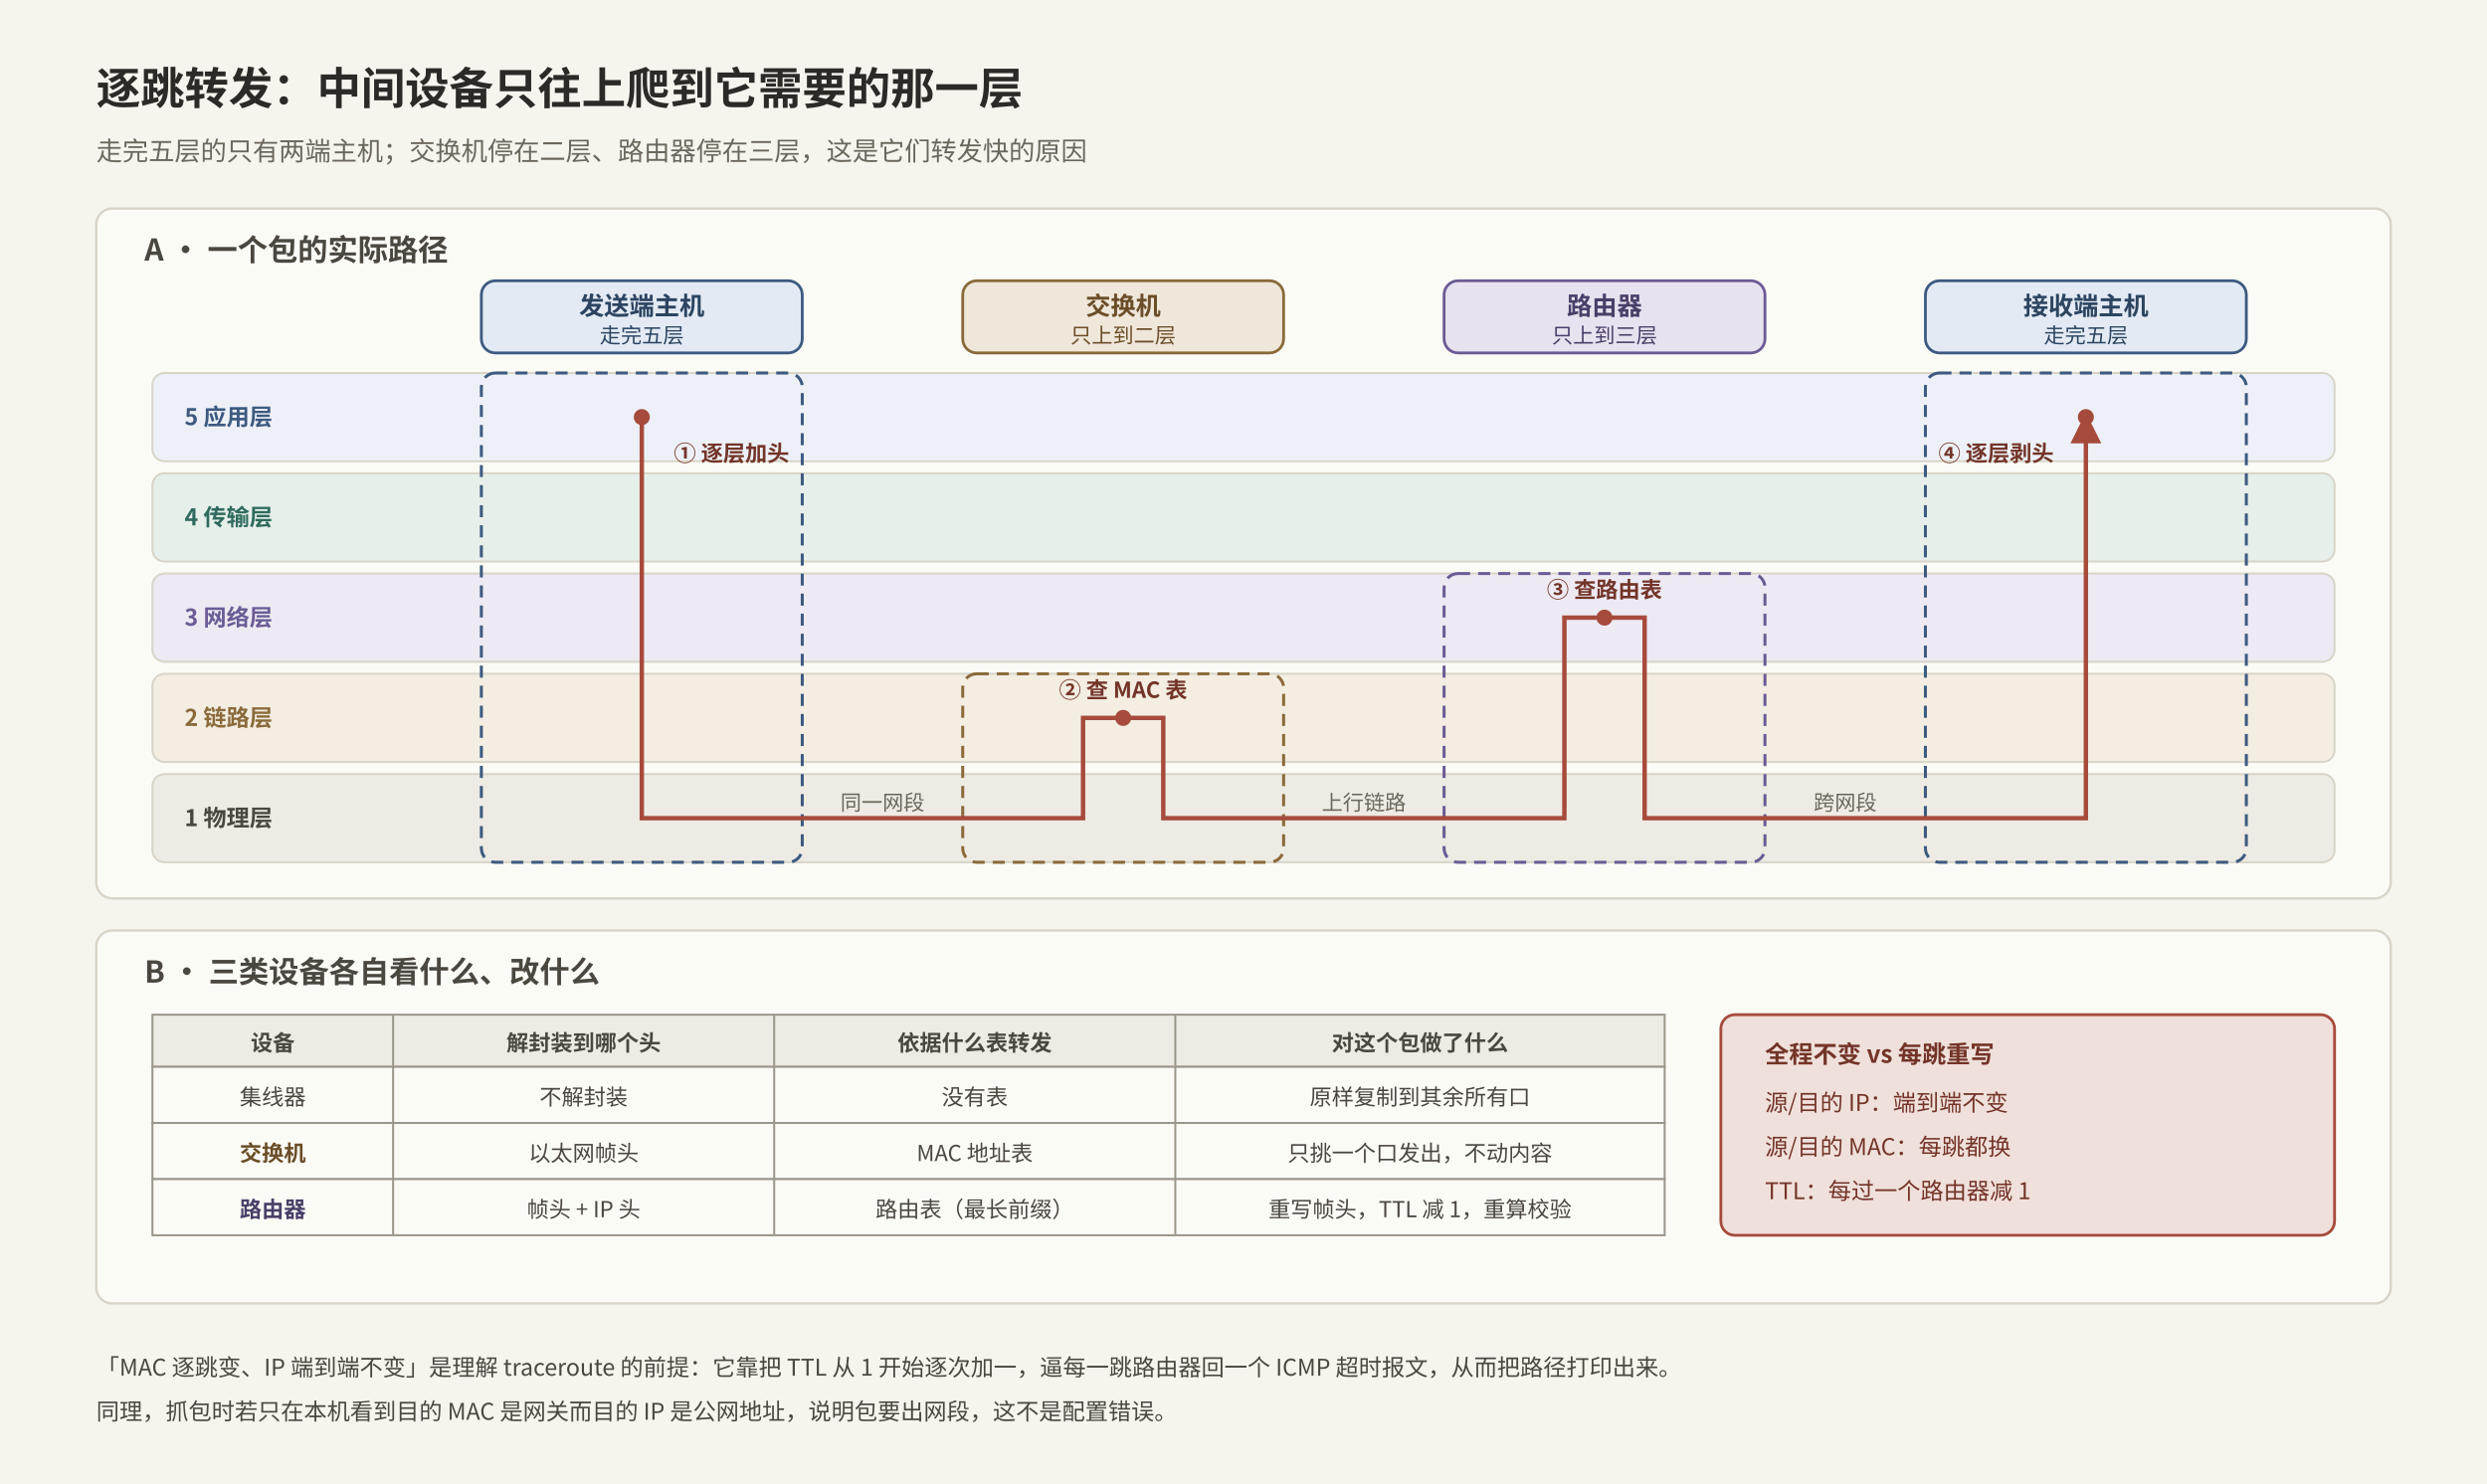
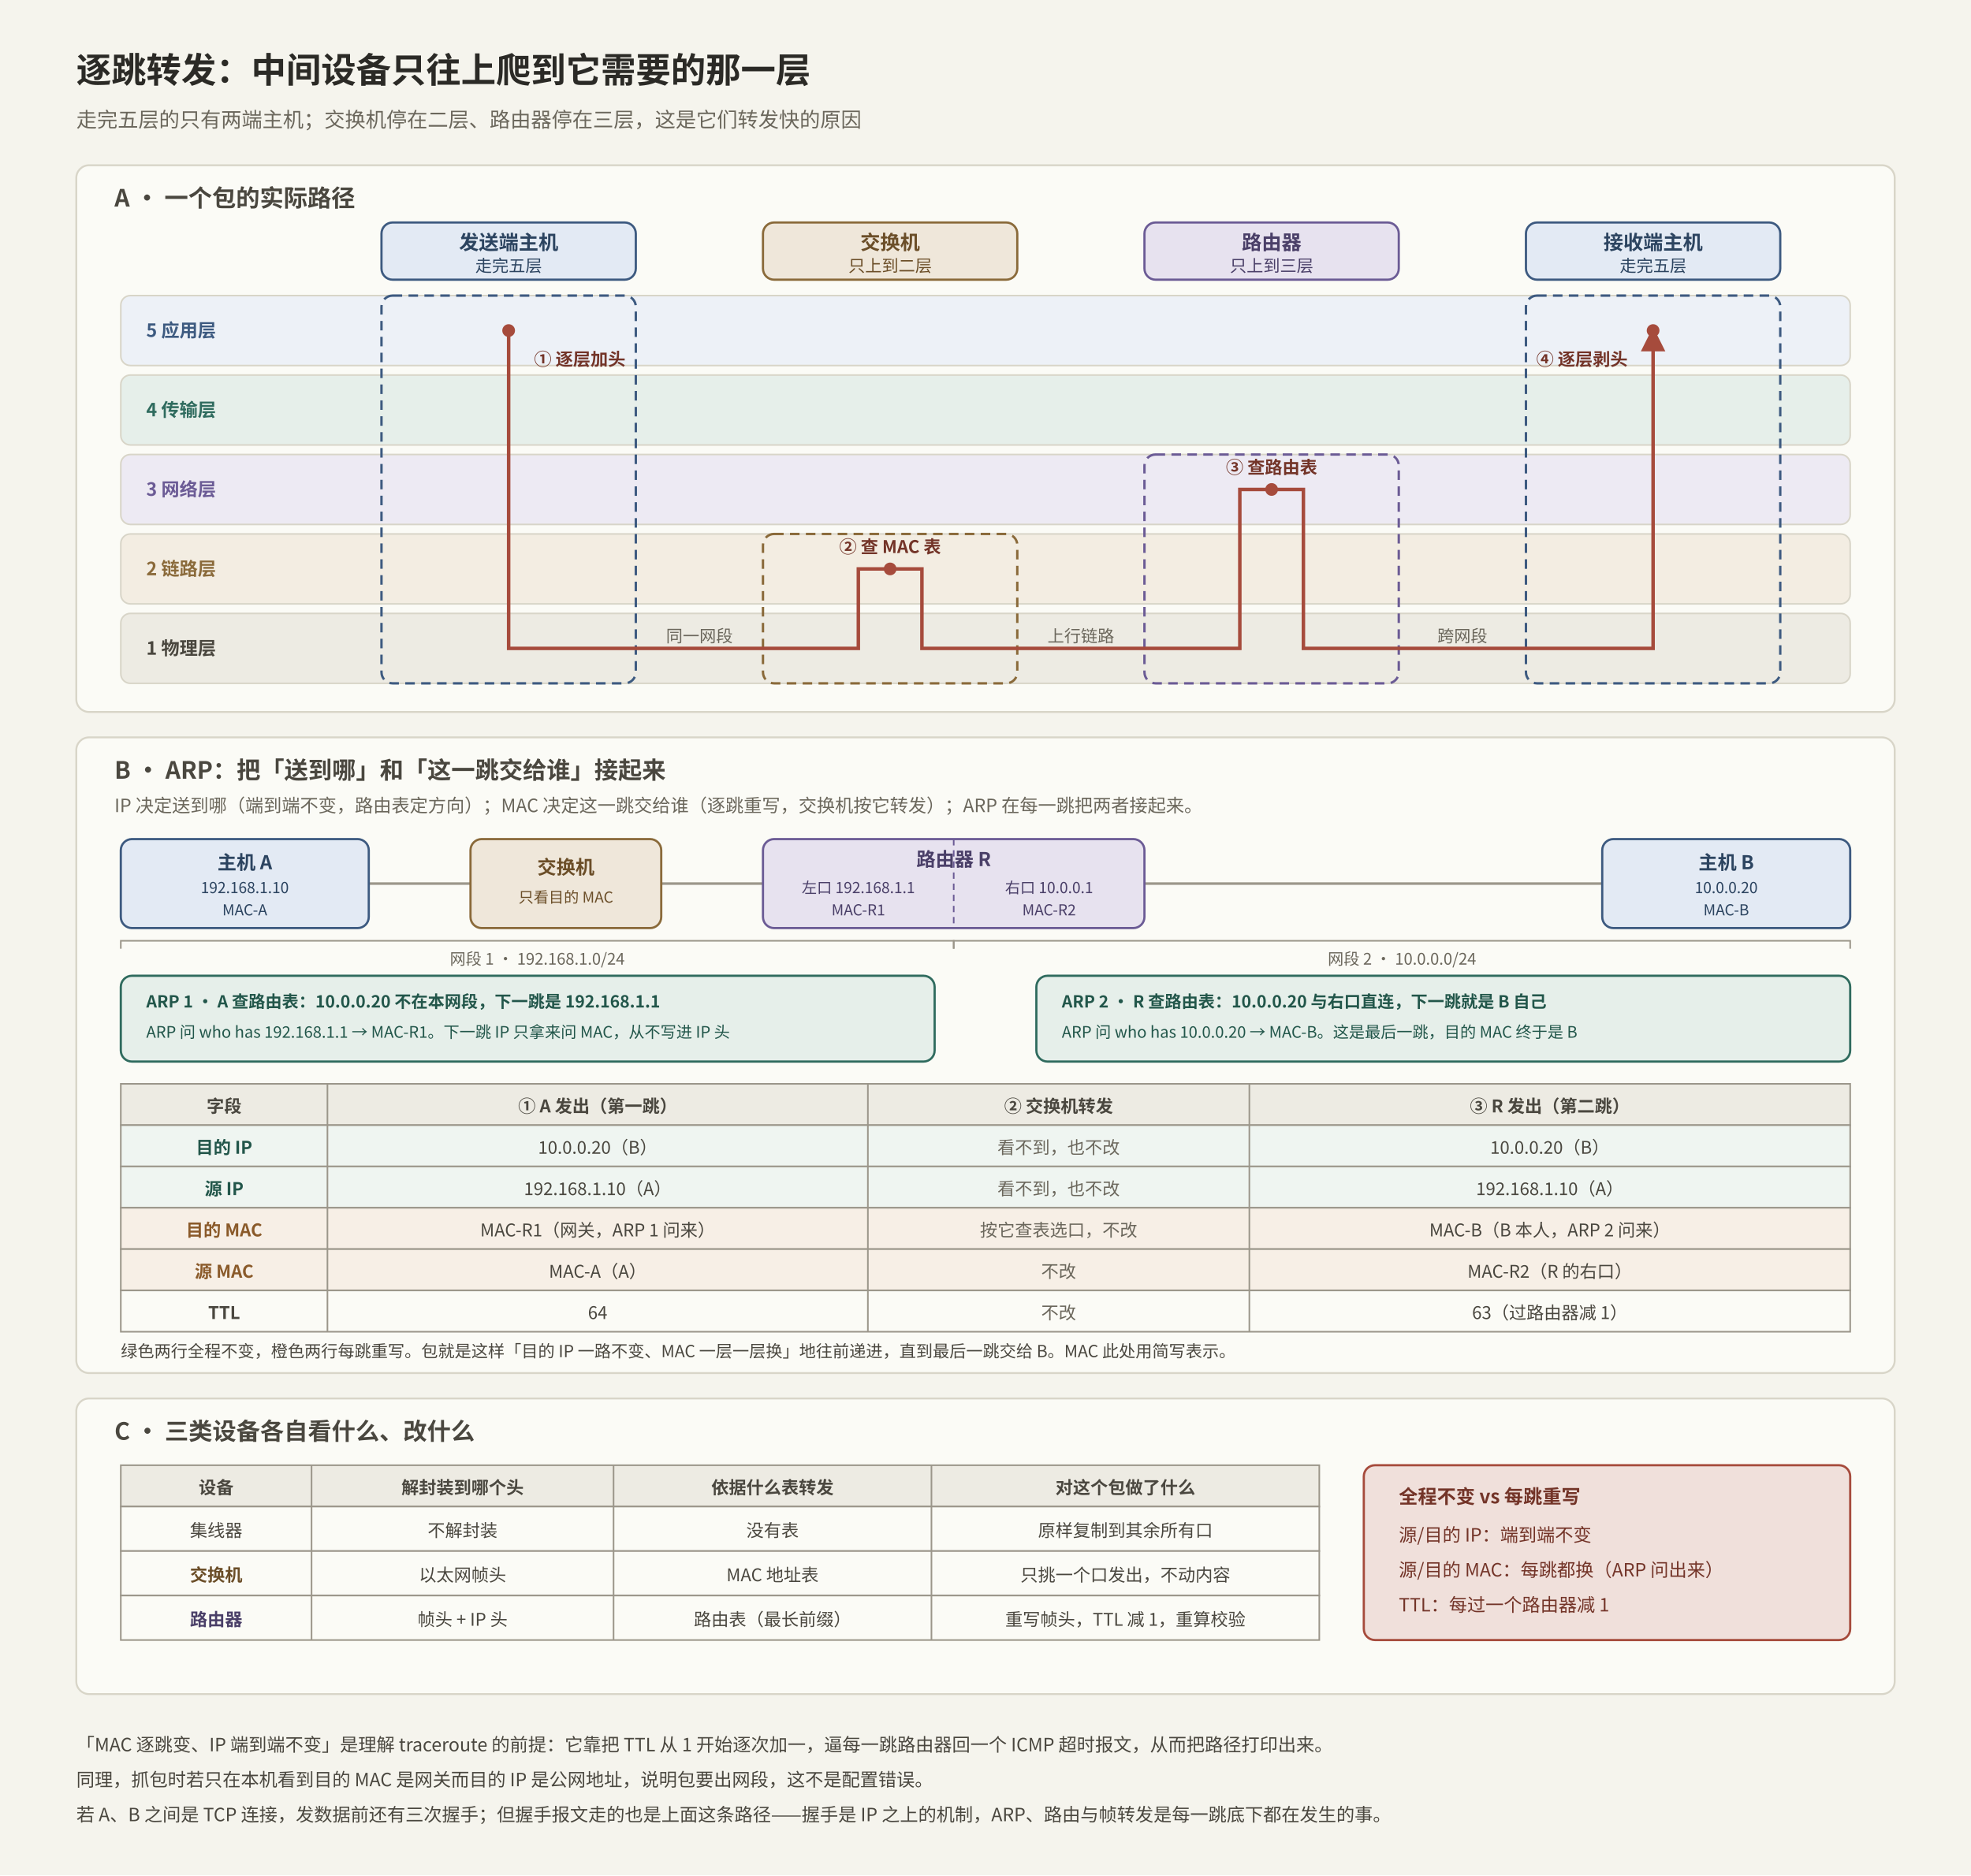
- <svg xmlns="http://www.w3.org/2000/svg" viewBox="0 0 1240 740" font-family="'PingFang SC','Hiragino Sans GB','Microsoft YaHei','Noto Sans CJK SC',sans-serif">
+ <svg xmlns="http://www.w3.org/2000/svg" viewBox="0 0 1240 1180" font-family="'PingFang SC','Hiragino Sans GB','Microsoft YaHei','Noto Sans CJK SC',sans-serif">
  <defs>
    <marker id="arrRed" viewBox="0 0 10 10" refX="8.5" refY="5" markerWidth="7" markerHeight="7" orient="auto-start-reverse">
      <path d="M0,0 L10,5 L0,10 z" fill="#A64B3C" />
    </marker>
+     <marker id="arrGrey" viewBox="0 0 10 10" refX="9" refY="5" markerWidth="6" markerHeight="6" orient="auto-start-reverse">
+       <path d="M0,0 L10,5 L0,10 z" fill="#9B968A" />
+     </marker>
  </defs>
-   <rect x="0" y="0" width="1240" height="740" fill="rgb(245, 244, 237)" />
+   <rect x="0" y="0" width="1240" height="1180" fill="rgb(245, 244, 237)" />
  <text x="48" y="52" font-size="22" font-weight="700" fill="#2B2A26">逐跳转发：中间设备只往上爬到它需要的那一层</text>
  <text x="48" y="80" font-size="13" fill="#6B675C">走完五层的只有两端主机；交换机停在二层、路由器停在三层，这是它们转发快的原因</text>
  <rect x="48" y="104" width="1144" height="344" rx="8" fill="#FBFBF6" stroke="#D8D5C8" stroke-width="1.2" />
  <text x="72" y="130" font-size="15" font-weight="700" fill="#4A473F">A · 一个包的实际路径</text>
  <rect x="240" y="140" width="160" height="36" rx="7" fill="#E3EAF4" stroke="#3D5A80" stroke-width="1.4" />
  <text x="320" y="157" font-size="12.5" font-weight="700" fill="#2C4460" text-anchor="middle">发送端主机</text>
  <text x="320" y="171" font-size="10.5" fill="#2C4460" text-anchor="middle">走完五层</text>
  <rect x="480" y="140" width="160" height="36" rx="7" fill="#EFE7DA" stroke="#8A6A3A" stroke-width="1.4" />
  <text x="560" y="157" font-size="12.5" font-weight="700" fill="#6B4E28" text-anchor="middle">交换机</text>
  <text x="560" y="171" font-size="10.5" fill="#6B4E28" text-anchor="middle">只上到二层</text>
  <rect x="720" y="140" width="160" height="36" rx="7" fill="#E7E2EF" stroke="#6B5B95" stroke-width="1.4" />
  <text x="800" y="157" font-size="12.5" font-weight="700" fill="#4A3F68" text-anchor="middle">路由器</text>
  <text x="800" y="171" font-size="10.5" fill="#4A3F68" text-anchor="middle">只上到三层</text>
  <rect x="960" y="140" width="160" height="36" rx="7" fill="#E3EAF4" stroke="#3D5A80" stroke-width="1.4" />
  <text x="1040" y="157" font-size="12.5" font-weight="700" fill="#2C4460" text-anchor="middle">接收端主机</text>
  <text x="1040" y="171" font-size="10.5" fill="#2C4460" text-anchor="middle">走完五层</text>
  <rect x="76" y="186" width="1088" height="44" rx="6" fill="#EDF1F7" stroke="#D8D5C8" stroke-width="1" />
  <text x="92" y="212" font-size="11.5" font-weight="700" fill="#3D5A80">5 应用层</text>
  <rect x="76" y="236" width="1088" height="44" rx="6" fill="#E6EFEA" stroke="#D8D5C8" stroke-width="1" />
  <text x="92" y="262" font-size="11.5" font-weight="700" fill="#2F6B5E">4 传输层</text>
  <rect x="76" y="286" width="1088" height="44" rx="6" fill="#EDEAF3" stroke="#D8D5C8" stroke-width="1" />
  <text x="92" y="312" font-size="11.5" font-weight="700" fill="#6B5B95">3 网络层</text>
  <rect x="76" y="336" width="1088" height="44" rx="6" fill="#F3EDE2" stroke="#D8D5C8" stroke-width="1" />
  <text x="92" y="362" font-size="11.5" font-weight="700" fill="#8A6A3A">2 链路层</text>
  <rect x="76" y="386" width="1088" height="44" rx="6" fill="#EDEBE3" stroke="#D8D5C8" stroke-width="1" />
  <text x="92" y="412" font-size="11.5" font-weight="700" fill="#4A473F">1 物理层</text>
  <rect x="240" y="186" width="160" height="244" rx="7" fill="none" stroke="#3D5A80" stroke-width="1.5" stroke-dasharray="6 4" />
  <rect x="480" y="336" width="160" height="94" rx="7" fill="none" stroke="#8A6A3A" stroke-width="1.5" stroke-dasharray="6 4" />
  <rect x="720" y="286" width="160" height="144" rx="7" fill="none" stroke="#6B5B95" stroke-width="1.5" stroke-dasharray="6 4" />
  <rect x="960" y="186" width="160" height="244" rx="7" fill="none" stroke="#3D5A80" stroke-width="1.5" stroke-dasharray="6 4" />
  <path d="M320,208 V408 H540 V358 H580 V408 H780 V308 H820 V408 H1040 V208" fill="none" stroke="#A64B3C" stroke-width="2.2" marker-end="url(#arrRed)" />
  <circle cx="320" cy="208" r="4" fill="#A64B3C" />
  <circle cx="560" cy="358" r="4" fill="#A64B3C" />
  <circle cx="800" cy="308" r="4" fill="#A64B3C" />
  <circle cx="1040" cy="208" r="4" fill="#A64B3C" />
  <text x="336" y="230" font-size="11" font-weight="700" fill="#733428">① 逐层加头</text>
  <text x="560" y="348" font-size="11" font-weight="700" fill="#733428" text-anchor="middle">② 查 MAC 表</text>
  <text x="800" y="298" font-size="11" font-weight="700" fill="#733428" text-anchor="middle">③ 查路由表</text>
  <text x="1024" y="230" font-size="11" font-weight="700" fill="#733428" text-anchor="end">④ 逐层剥头</text>
  <text x="440" y="404" font-size="10.5" fill="#6B675C" text-anchor="middle">同一网段</text>
  <text x="680" y="404" font-size="10.5" fill="#6B675C" text-anchor="middle">上行链路</text>
  <text x="920" y="404" font-size="10.5" fill="#6B675C" text-anchor="middle">跨网段</text>
-   <rect x="48" y="464" width="1144" height="186" rx="8" fill="#FBFBF6" stroke="#D8D5C8" stroke-width="1.2" />
-   <text x="72" y="490" font-size="15" font-weight="700" fill="#4A473F">B · 三类设备各自看什么、改什么</text>
-   <rect x="76" y="506" width="754" height="26" fill="#EDEBE3" stroke="#9B968A" stroke-width="1" />
-   <rect x="76" y="532" width="754" height="28" fill="#FBFBF6" stroke="#9B968A" stroke-width="1" />
-   <rect x="76" y="560" width="754" height="28" fill="#FBFBF6" stroke="#9B968A" stroke-width="1" />
-   <rect x="76" y="588" width="754" height="28" fill="#FBFBF6" stroke="#9B968A" stroke-width="1" />
-   <line x1="196" y1="506" x2="196" y2="616" stroke="#9B968A" stroke-width="1" />
-   <line x1="386" y1="506" x2="386" y2="616" stroke="#9B968A" stroke-width="1" />
-   <line x1="586" y1="506" x2="586" y2="616" stroke="#9B968A" stroke-width="1" />
-   <text x="136" y="524" font-size="11" font-weight="700" fill="#4A473F" text-anchor="middle">设备</text>
-   <text x="291" y="524" font-size="11" font-weight="700" fill="#4A473F" text-anchor="middle">解封装到哪个头</text>
-   <text x="486" y="524" font-size="11" font-weight="700" fill="#4A473F" text-anchor="middle">依据什么表转发</text>
-   <text x="708" y="524" font-size="11" font-weight="700" fill="#4A473F" text-anchor="middle">对这个包做了什么</text>
-   <text x="136" y="551" font-size="11" fill="#4A473F" text-anchor="middle">集线器</text>
-   <text x="291" y="551" font-size="11" fill="#4A473F" text-anchor="middle">不解封装</text>
-   <text x="486" y="551" font-size="11" fill="#4A473F" text-anchor="middle">没有表</text>
-   <text x="708" y="551" font-size="11" fill="#4A473F" text-anchor="middle">原样复制到其余所有口</text>
-   <text x="136" y="579" font-size="11" font-weight="700" fill="#6B4E28" text-anchor="middle">交换机</text>
-   <text x="291" y="579" font-size="11" fill="#4A473F" text-anchor="middle">以太网帧头</text>
-   <text x="486" y="579" font-size="11" fill="#4A473F" text-anchor="middle">MAC 地址表</text>
-   <text x="708" y="579" font-size="11" fill="#4A473F" text-anchor="middle">只挑一个口发出，不动内容</text>
-   <text x="136" y="607" font-size="11" font-weight="700" fill="#4A3F68" text-anchor="middle">路由器</text>
-   <text x="291" y="607" font-size="11" fill="#4A473F" text-anchor="middle">帧头 + IP 头</text>
-   <text x="486" y="607" font-size="11" fill="#4A473F" text-anchor="middle">路由表（最长前缀）</text>
-   <text x="708" y="607" font-size="11" fill="#4A473F" text-anchor="middle">重写帧头，TTL 减 1，重算校验</text>
-   <rect x="858" y="506" width="306" height="110" rx="7" fill="#F0E0DB" stroke="#A64B3C" stroke-width="1.4" />
-   <text x="880" y="530" font-size="12" font-weight="700" fill="#733428">全程不变 vs 每跳重写</text>
-   <text x="880" y="554" font-size="11.5" fill="#733428">源/目的 IP：端到端不变</text>
-   <text x="880" y="576" font-size="11.5" fill="#733428">源/目的 MAC：每跳都换</text>
-   <text x="880" y="598" font-size="11.5" fill="#733428">TTL：每过一个路由器减 1</text>
-   <text x="48" y="686" font-size="11.5" fill="#4A473F">「MAC 逐跳变、IP 端到端不变」是理解 traceroute 的前提：它靠把 TTL 从 1 开始逐次加一，逼每一跳路由器回一个 ICMP 超时报文，从而把路径打印出来。</text>
-   <text x="48" y="708" font-size="11.5" fill="#4A473F">同理，抓包时若只在本机看到目的 MAC 是网关而目的 IP 是公网地址，说明包要出网段，这不是配置错误。</text>
+   <rect x="48" y="464" width="1144" height="400" rx="8" fill="#FBFBF6" stroke="#D8D5C8" stroke-width="1.2" />
+   <text x="72" y="490" font-size="15" font-weight="700" fill="#4A473F">B · ARP：把「送到哪」和「这一跳交给谁」接起来</text>
+   <text x="72" y="511" font-size="11.5" fill="#6B675C">IP 决定送到哪（端到端不变，路由表定方向）；MAC 决定这一跳交给谁（逐跳重写，交换机按它转发）；ARP 在每一跳把两者接起来。</text>
+   <line x1="232" y1="556" x2="296" y2="556" stroke="#9B968A" stroke-width="1.6" />
+   <line x1="416" y1="556" x2="480" y2="556" stroke="#9B968A" stroke-width="1.6" />
+   <line x1="720" y1="556" x2="1008" y2="556" stroke="#9B968A" stroke-width="1.6" />
+   <rect x="76" y="528" width="156" height="56" rx="7" fill="#E3EAF4" stroke="#3D5A80" stroke-width="1.4" />
+   <text x="154" y="547" font-size="12" font-weight="700" fill="#2C4460" text-anchor="middle">主机 A</text>
+   <text x="154" y="562" font-size="9.5" fill="#2C4460" text-anchor="middle">192.168.1.10</text>
+   <text x="154" y="576" font-size="9.5" fill="#2C4460" text-anchor="middle">MAC-A</text>
+   <rect x="296" y="528" width="120" height="56" rx="7" fill="#EFE7DA" stroke="#8A6A3A" stroke-width="1.4" />
+   <text x="356" y="550" font-size="12" font-weight="700" fill="#6B4E28" text-anchor="middle">交换机</text>
+   <text x="356" y="568" font-size="9.5" fill="#6B4E28" text-anchor="middle">只看目的 MAC</text>
+   <rect x="480" y="528" width="240" height="56" rx="7" fill="#E7E2EF" stroke="#6B5B95" stroke-width="1.4" />
+   <line x1="600" y1="528" x2="600" y2="584" stroke="#6B5B95" stroke-width="1" stroke-dasharray="4 3" />
+   <text x="600" y="545" font-size="12" font-weight="700" fill="#4A3F68" text-anchor="middle">路由器 R</text>
+   <text x="540" y="562" font-size="9.5" fill="#4A3F68" text-anchor="middle">左口 192.168.1.1</text>
+   <text x="540" y="576" font-size="9.5" fill="#4A3F68" text-anchor="middle">MAC-R1</text>
+   <text x="660" y="562" font-size="9.5" fill="#4A3F68" text-anchor="middle">右口 10.0.0.1</text>
+   <text x="660" y="576" font-size="9.5" fill="#4A3F68" text-anchor="middle">MAC-R2</text>
+   <rect x="1008" y="528" width="156" height="56" rx="7" fill="#E3EAF4" stroke="#3D5A80" stroke-width="1.4" />
+   <text x="1086" y="547" font-size="12" font-weight="700" fill="#2C4460" text-anchor="middle">主机 B</text>
+   <text x="1086" y="562" font-size="9.5" fill="#2C4460" text-anchor="middle">10.0.0.20</text>
+   <text x="1086" y="576" font-size="9.5" fill="#2C4460" text-anchor="middle">MAC-B</text>
+   <path d="M76,597 V592 H600 V597" fill="none" stroke="#9B968A" stroke-width="1" />
+   <path d="M600,597 V592 H1164 V597" fill="none" stroke="#9B968A" stroke-width="1" />
+   <text x="338" y="607" font-size="10" fill="#6B675C" text-anchor="middle">网段 1 · 192.168.1.0/24</text>
+   <text x="882" y="607" font-size="10" fill="#6B675C" text-anchor="middle">网段 2 · 10.0.0.0/24</text>
+   <rect x="76" y="614" width="512" height="54" rx="7" fill="#E6EFEA" stroke="#2F6B5E" stroke-width="1.4" />
+   <text x="92" y="634" font-size="10.5" font-weight="700" fill="#22564A">ARP 1 · A 查路由表：10.0.0.20 不在本网段，下一跳是 192.168.1.1</text>
+   <text x="92" y="653" font-size="10" fill="#22564A">ARP 问 who has 192.168.1.1 → MAC-R1。下一跳 IP 只拿来问 MAC，从不写进 IP 头</text>
+   <rect x="652" y="614" width="512" height="54" rx="7" fill="#E6EFEA" stroke="#2F6B5E" stroke-width="1.4" />
+   <text x="668" y="634" font-size="10.5" font-weight="700" fill="#22564A">ARP 2 · R 查路由表：10.0.0.20 与右口直连，下一跳就是 B 自己</text>
+   <text x="668" y="653" font-size="10" fill="#22564A">ARP 问 who has 10.0.0.20 → MAC-B。这是最后一跳，目的 MAC 终于是 B</text>
+   <rect x="76" y="682" width="1088" height="26" fill="#EDEBE3" stroke="#9B968A" stroke-width="1" />
+   <rect x="76" y="708" width="1088" height="26" fill="#EFF5F1" stroke="#9B968A" stroke-width="1" />
+   <rect x="76" y="734" width="1088" height="26" fill="#EFF5F1" stroke="#9B968A" stroke-width="1" />
+   <rect x="76" y="760" width="1088" height="26" fill="#F7EFE6" stroke="#9B968A" stroke-width="1" />
+   <rect x="76" y="786" width="1088" height="26" fill="#F7EFE6" stroke="#9B968A" stroke-width="1" />
+   <rect x="76" y="812" width="1088" height="26" fill="#FBFBF6" stroke="#9B968A" stroke-width="1" />
+   <line x1="206" y1="682" x2="206" y2="838" stroke="#9B968A" stroke-width="1" />
+   <line x1="546" y1="682" x2="546" y2="838" stroke="#9B968A" stroke-width="1" />
+   <line x1="786" y1="682" x2="786" y2="838" stroke="#9B968A" stroke-width="1" />
+   <text x="141" y="700" font-size="11" font-weight="700" fill="#4A473F" text-anchor="middle">字段</text>
+   <text x="376" y="700" font-size="11" font-weight="700" fill="#4A473F" text-anchor="middle">① A 发出（第一跳）</text>
+   <text x="666" y="700" font-size="11" font-weight="700" fill="#4A473F" text-anchor="middle">② 交换机转发</text>
+   <text x="975" y="700" font-size="11" font-weight="700" fill="#4A473F" text-anchor="middle">③ R 发出（第二跳）</text>
+   <text x="141" y="726" font-size="11" font-weight="700" fill="#22564A" text-anchor="middle">目的 IP</text>
+   <text x="376" y="726" font-size="11" fill="#4A473F" text-anchor="middle">10.0.0.20（B）</text>
+   <text x="666" y="726" font-size="11" fill="#6B675C" text-anchor="middle">看不到，也不改</text>
+   <text x="975" y="726" font-size="11" fill="#4A473F" text-anchor="middle">10.0.0.20（B）</text>
+   <text x="141" y="752" font-size="11" font-weight="700" fill="#22564A" text-anchor="middle">源 IP</text>
+   <text x="376" y="752" font-size="11" fill="#4A473F" text-anchor="middle">192.168.1.10（A）</text>
+   <text x="666" y="752" font-size="11" fill="#6B675C" text-anchor="middle">看不到，也不改</text>
+   <text x="975" y="752" font-size="11" fill="#4A473F" text-anchor="middle">192.168.1.10（A）</text>
+   <text x="141" y="778" font-size="11" font-weight="700" fill="#8A5A2A" text-anchor="middle">目的 MAC</text>
+   <text x="376" y="778" font-size="11" fill="#4A473F" text-anchor="middle">MAC-R1（网关，ARP 1 问来）</text>
+   <text x="666" y="778" font-size="11" fill="#6B675C" text-anchor="middle">按它查表选口，不改</text>
+   <text x="975" y="778" font-size="11" fill="#4A473F" text-anchor="middle">MAC-B（B 本人，ARP 2 问来）</text>
+   <text x="141" y="804" font-size="11" font-weight="700" fill="#8A5A2A" text-anchor="middle">源 MAC</text>
+   <text x="376" y="804" font-size="11" fill="#4A473F" text-anchor="middle">MAC-A（A）</text>
+   <text x="666" y="804" font-size="11" fill="#6B675C" text-anchor="middle">不改</text>
+   <text x="975" y="804" font-size="11" fill="#4A473F" text-anchor="middle">MAC-R2（R 的右口）</text>
+   <text x="141" y="830" font-size="11" font-weight="700" fill="#4A473F" text-anchor="middle">TTL</text>
+   <text x="376" y="830" font-size="11" fill="#4A473F" text-anchor="middle">64</text>
+   <text x="666" y="830" font-size="11" fill="#6B675C" text-anchor="middle">不改</text>
+   <text x="975" y="830" font-size="11" fill="#4A473F" text-anchor="middle">63（过路由器减 1）</text>
+   <text x="76" y="854" font-size="10.5" fill="#4A473F">绿色两行全程不变，橙色两行每跳重写。包就是这样「目的 IP 一路不变、MAC 一层一层换」地往前递进，直到最后一跳交给 B。MAC 此处用简写表示。</text>
+   <rect x="48" y="880" width="1144" height="186" rx="8" fill="#FBFBF6" stroke="#D8D5C8" stroke-width="1.2" />
+   <text x="72" y="906" font-size="15" font-weight="700" fill="#4A473F">C · 三类设备各自看什么、改什么</text>
+   <rect x="76" y="922" width="754" height="26" fill="#EDEBE3" stroke="#9B968A" stroke-width="1" />
+   <rect x="76" y="948" width="754" height="28" fill="#FBFBF6" stroke="#9B968A" stroke-width="1" />
+   <rect x="76" y="976" width="754" height="28" fill="#FBFBF6" stroke="#9B968A" stroke-width="1" />
+   <rect x="76" y="1004" width="754" height="28" fill="#FBFBF6" stroke="#9B968A" stroke-width="1" />
+   <line x1="196" y1="922" x2="196" y2="1032" stroke="#9B968A" stroke-width="1" />
+   <line x1="386" y1="922" x2="386" y2="1032" stroke="#9B968A" stroke-width="1" />
+   <line x1="586" y1="922" x2="586" y2="1032" stroke="#9B968A" stroke-width="1" />
+   <text x="136" y="940" font-size="11" font-weight="700" fill="#4A473F" text-anchor="middle">设备</text>
+   <text x="291" y="940" font-size="11" font-weight="700" fill="#4A473F" text-anchor="middle">解封装到哪个头</text>
+   <text x="486" y="940" font-size="11" font-weight="700" fill="#4A473F" text-anchor="middle">依据什么表转发</text>
+   <text x="708" y="940" font-size="11" font-weight="700" fill="#4A473F" text-anchor="middle">对这个包做了什么</text>
+   <text x="136" y="967" font-size="11" fill="#4A473F" text-anchor="middle">集线器</text>
+   <text x="291" y="967" font-size="11" fill="#4A473F" text-anchor="middle">不解封装</text>
+   <text x="486" y="967" font-size="11" fill="#4A473F" text-anchor="middle">没有表</text>
+   <text x="708" y="967" font-size="11" fill="#4A473F" text-anchor="middle">原样复制到其余所有口</text>
+   <text x="136" y="995" font-size="11" font-weight="700" fill="#6B4E28" text-anchor="middle">交换机</text>
+   <text x="291" y="995" font-size="11" fill="#4A473F" text-anchor="middle">以太网帧头</text>
+   <text x="486" y="995" font-size="11" fill="#4A473F" text-anchor="middle">MAC 地址表</text>
+   <text x="708" y="995" font-size="11" fill="#4A473F" text-anchor="middle">只挑一个口发出，不动内容</text>
+   <text x="136" y="1023" font-size="11" font-weight="700" fill="#4A3F68" text-anchor="middle">路由器</text>
+   <text x="291" y="1023" font-size="11" fill="#4A473F" text-anchor="middle">帧头 + IP 头</text>
+   <text x="486" y="1023" font-size="11" fill="#4A473F" text-anchor="middle">路由表（最长前缀）</text>
+   <text x="708" y="1023" font-size="11" fill="#4A473F" text-anchor="middle">重写帧头，TTL 减 1，重算校验</text>
+   <rect x="858" y="922" width="306" height="110" rx="7" fill="#F0E0DB" stroke="#A64B3C" stroke-width="1.4" />
+   <text x="880" y="946" font-size="12" font-weight="700" fill="#733428">全程不变 vs 每跳重写</text>
+   <text x="880" y="970" font-size="11.5" fill="#733428">源/目的 IP：端到端不变</text>
+   <text x="880" y="992" font-size="11.5" fill="#733428">源/目的 MAC：每跳都换（ARP 问出来）</text>
+   <text x="880" y="1014" font-size="11.5" fill="#733428">TTL：每过一个路由器减 1</text>
+   <text x="48" y="1102" font-size="11.5" fill="#4A473F">「MAC 逐跳变、IP 端到端不变」是理解 traceroute 的前提：它靠把 TTL 从 1 开始逐次加一，逼每一跳路由器回一个 ICMP 超时报文，从而把路径打印出来。</text>
+   <text x="48" y="1124" font-size="11.5" fill="#4A473F">同理，抓包时若只在本机看到目的 MAC 是网关而目的 IP 是公网地址，说明包要出网段，这不是配置错误。</text>
+   <text x="48" y="1146" font-size="11.5" fill="#4A473F">若 A、B 之间是 TCP 连接，发数据前还有三次握手；但握手报文走的也是上面这条路径——握手是 IP 之上的机制，ARP、路由与帧转发是每一跳底下都在发生的事。</text>
</svg>
